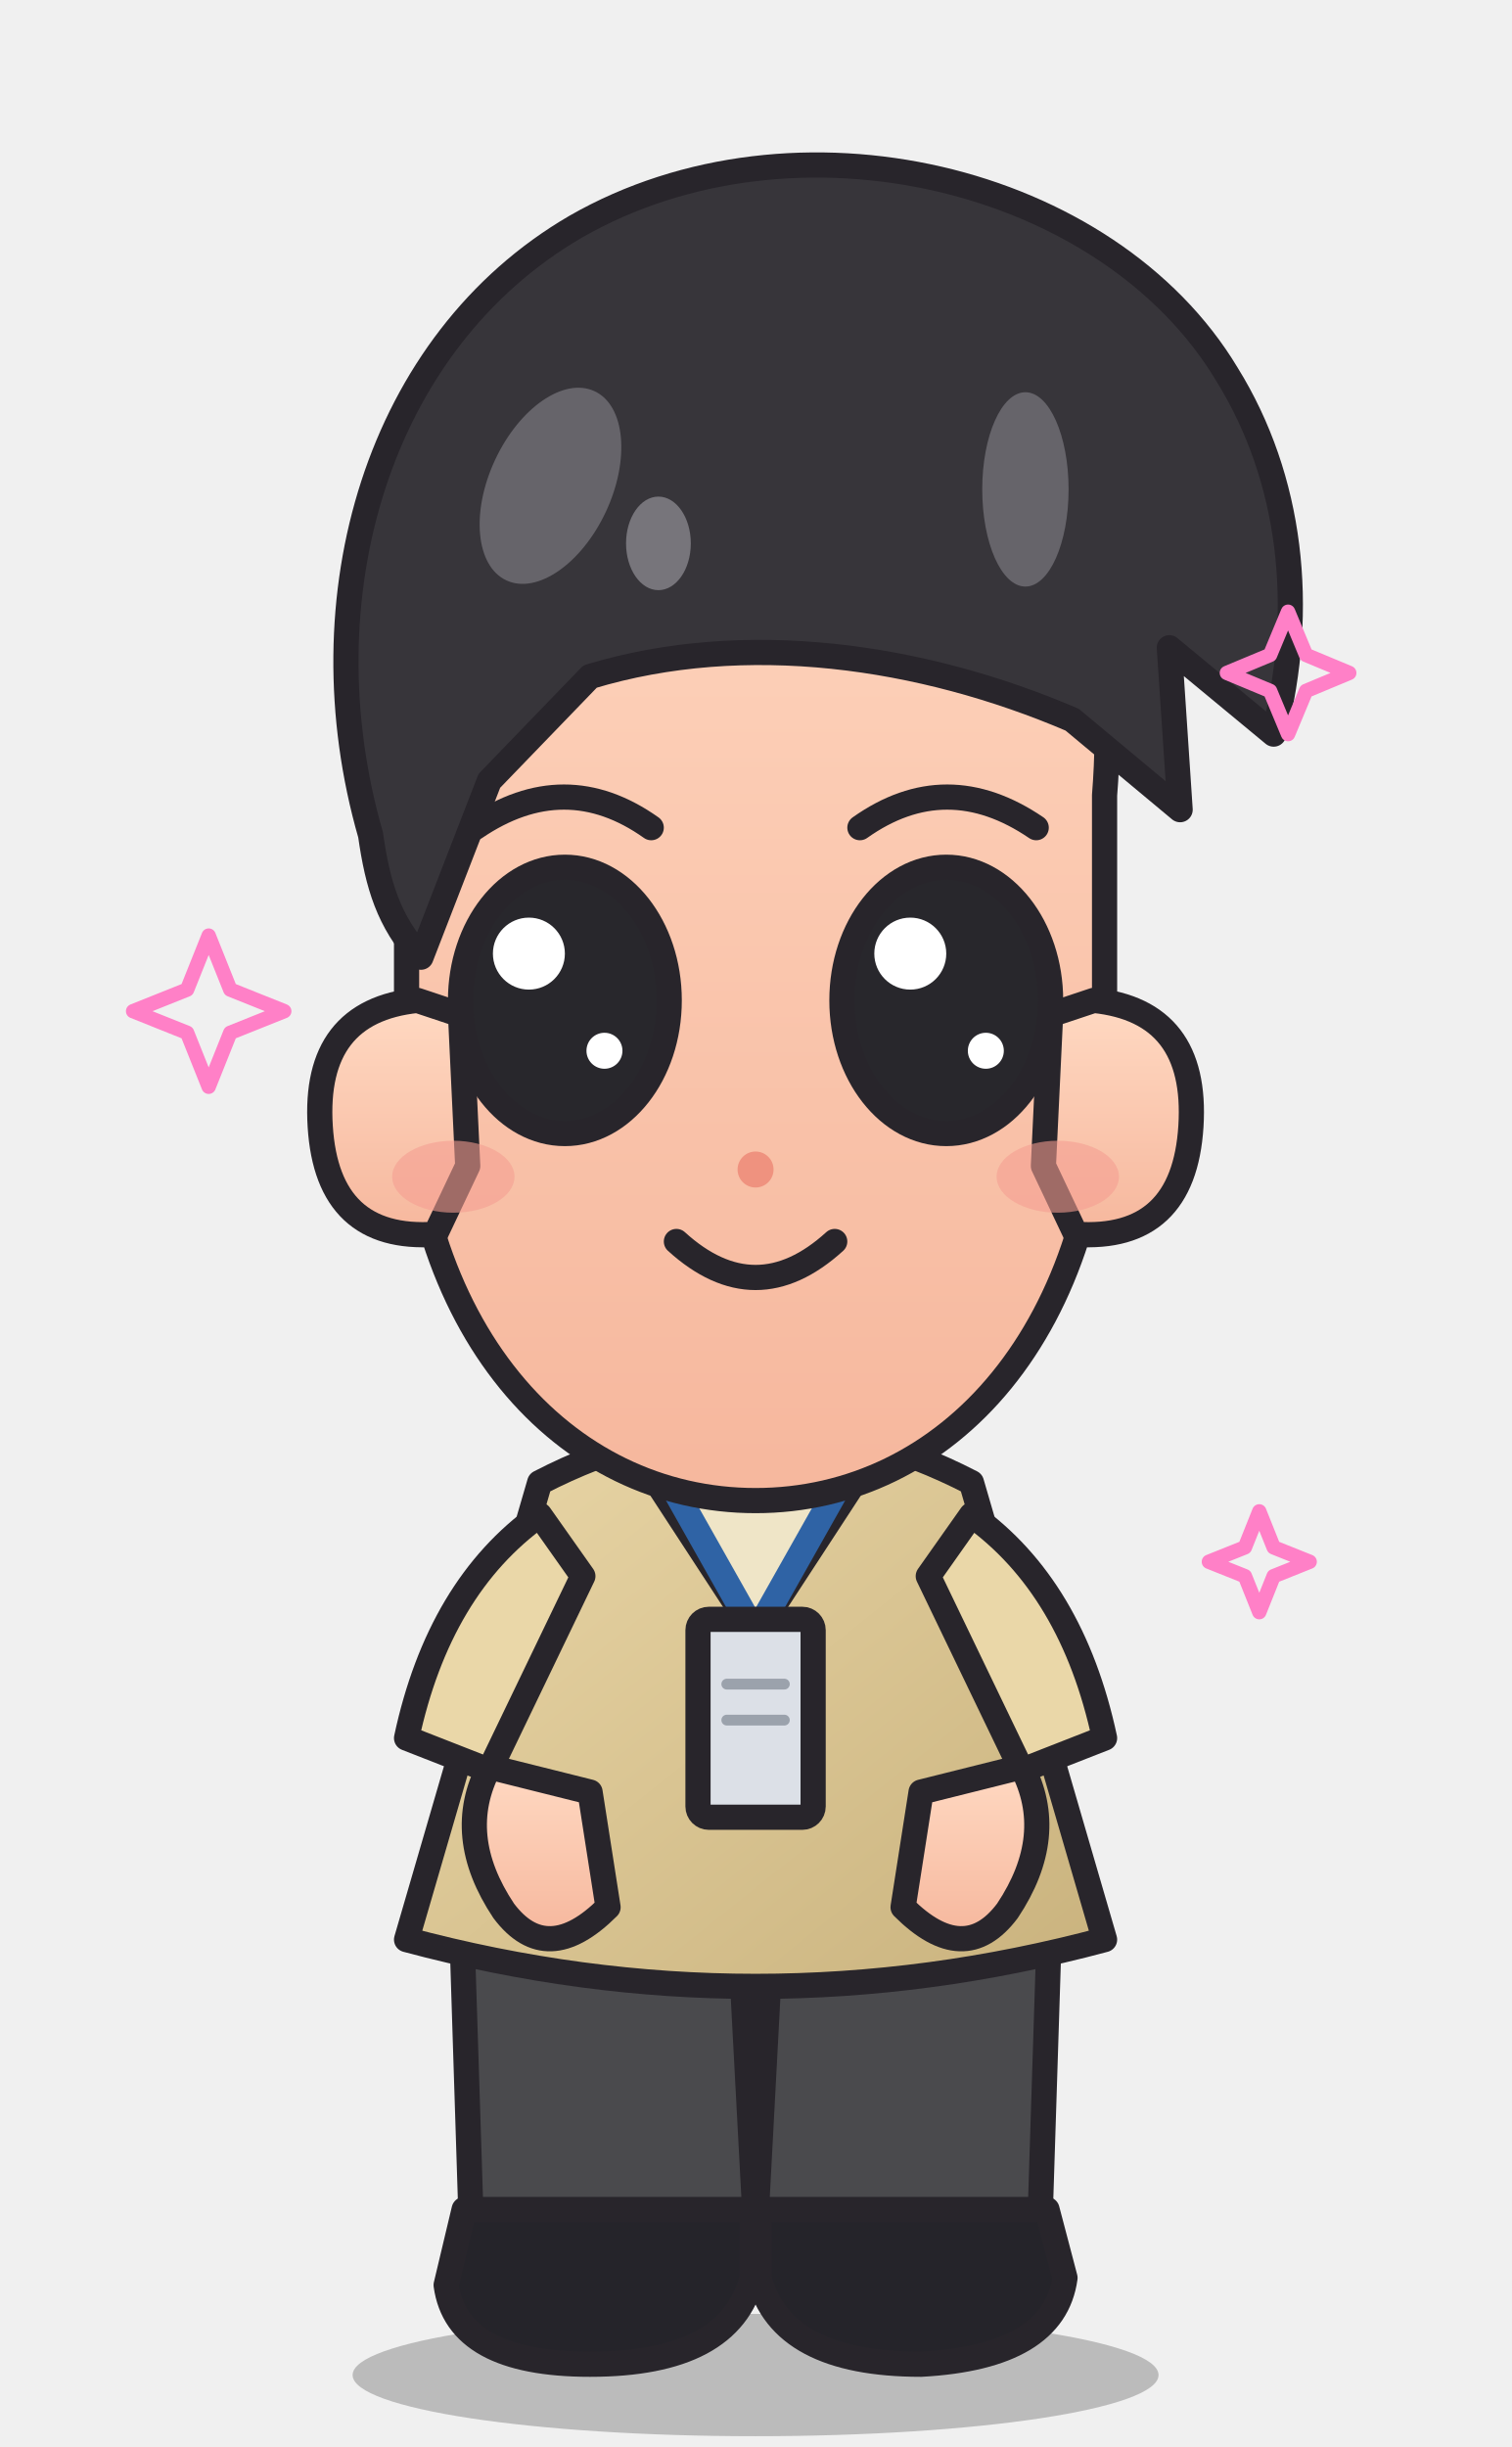
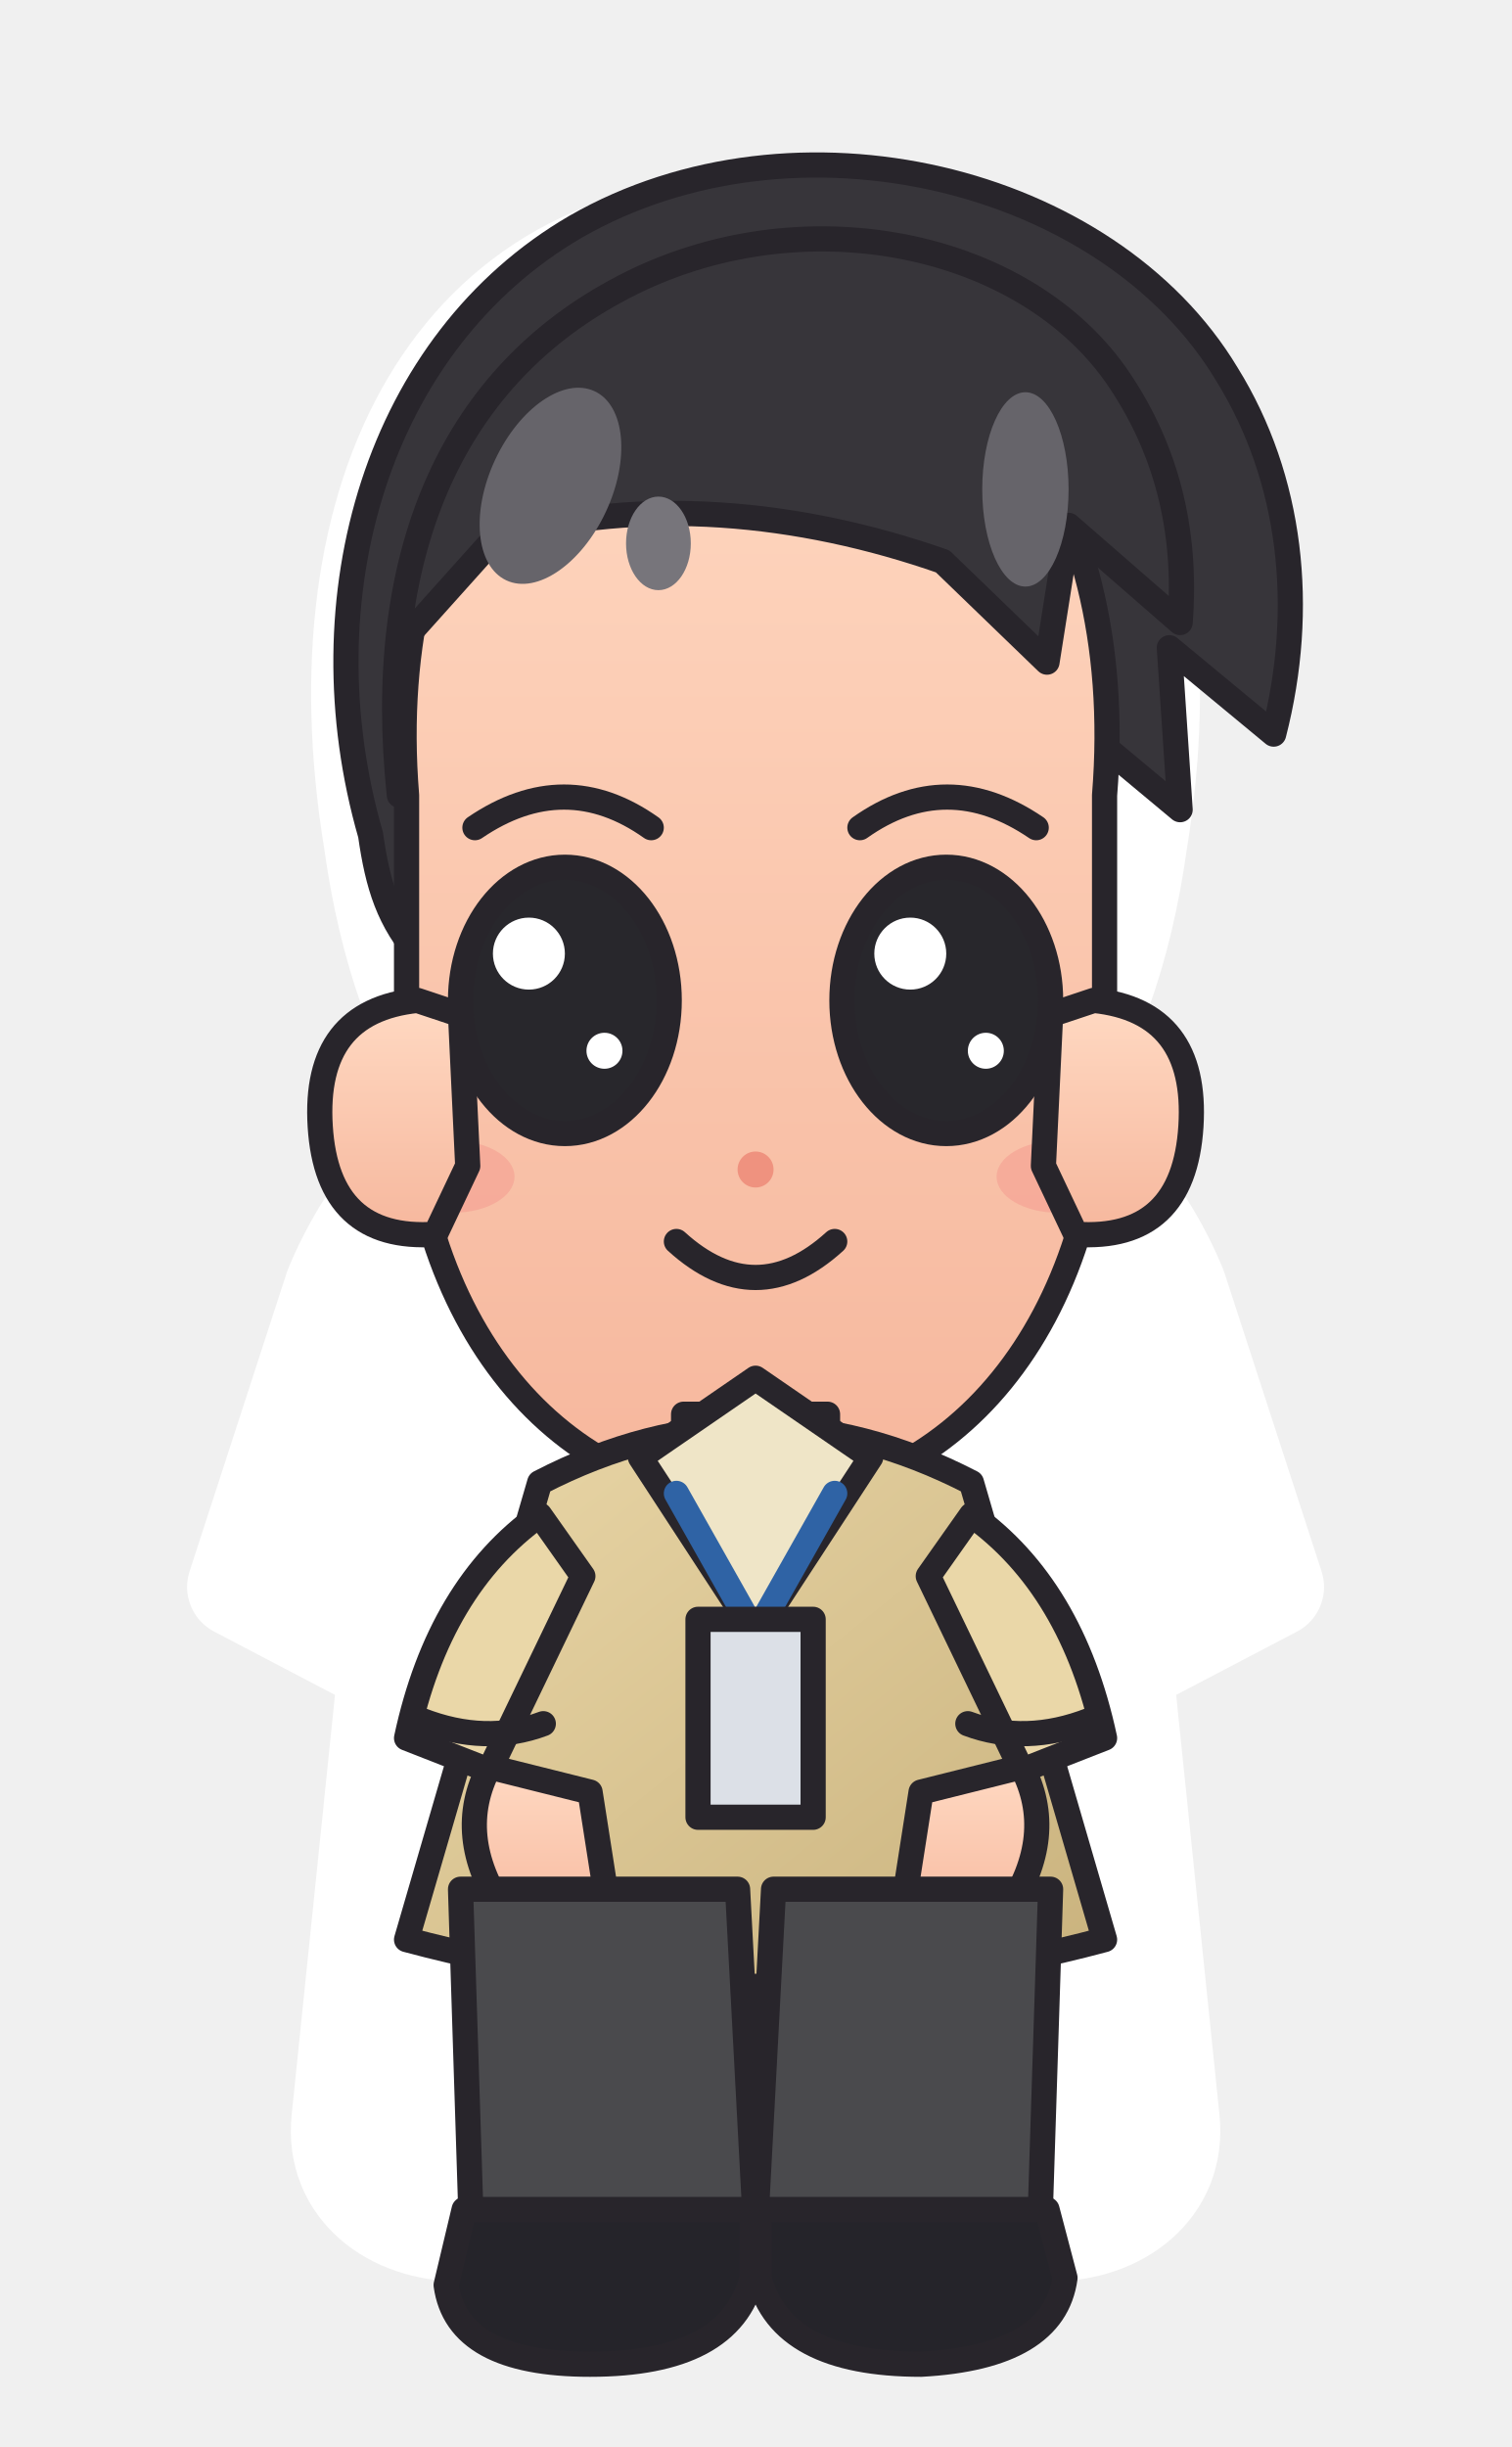
- <svg xmlns="http://www.w3.org/2000/svg" viewBox="0 0 420 680" role="img" aria-label="Animated cute chibi avatar">
+ <svg xmlns="http://www.w3.org/2000/svg" viewBox="0 0 420 680" role="img" aria-label="Cute chibi avatar standing with hands in pockets">
  <defs>
    <linearGradient id="skin" x1="0" y1="0" x2="0" y2="1">
      <stop stop-color="#ffd9c2" />
      <stop offset="1" stop-color="#f6b79d" />
    </linearGradient>
    <linearGradient id="shirt" x1="0" y1="0" x2="1" y2="1">
      <stop stop-color="#ead7a8" />
      <stop offset="1" stop-color="#c9b27d" />
    </linearGradient>
    <style>
- svg{overflow:visible}.body{transform-box:fill-box;transform-origin:center;animation:breathe 3.2s ease-in-out infinite}.head{transform-box:fill-box;transform-origin:50% 70%;animation:head 4.6s ease-in-out infinite}.hair{transform-box:fill-box;transform-origin:50% 80%;animation:hair 4.6s ease-in-out infinite}.eyes{transform-box:fill-box;transform-origin:center;animation:blink 4.8s ease-in-out infinite}.mouth{transform-box:fill-box;transform-origin:center;animation:smile 5s ease-in-out infinite}.armL{transform-box:fill-box;transform-origin:100% 10%;animation:armL 4s ease-in-out infinite}.armR{transform-box:fill-box;transform-origin:0 10%;animation:armR 4s ease-in-out infinite}.badge{transform-box:fill-box;transform-origin:50% 0;animation:badge 3.2s ease-in-out infinite}.spark{transform-box:fill-box;transform-origin:center;animation:spark 2.4s ease-in-out infinite}.spark2{animation-delay:.8s}.spark3{animation-delay:1.6s}@keyframes breathe{0%,100%{transform:translateY(0) scale(1)}50%{transform:translateY(-4px) scale(1.012,.995)}}@keyframes head{0%,100%{transform:rotate(-1deg) translateY(0)}50%{transform:rotate(1.5deg) translateY(-3px)}}@keyframes hair{0%,100%{transform:translateY(0)}50%{transform:translateY(-3px)}}@keyframes blink{0%,43%,47%,100%{transform:scaleY(1)}44%,46%{transform:scaleY(.08)}}@keyframes smile{0%,100%{transform:scaleX(1)}50%{transform:scaleX(1.08)}}@keyframes armL{0%,100%{transform:rotate(0)}50%{transform:rotate(-3deg)}}@keyframes armR{0%,100%{transform:rotate(0)}50%{transform:rotate(3deg)}}@keyframes badge{0%,100%{transform:translateY(0) rotate(0)}50%{transform:translateY(4px) rotate(2deg)}}@keyframes spark{0%,100%{opacity:.25;transform:scale(.8) rotate(0)}50%{opacity:1;transform:scale(1.15) rotate(20deg)}}@media(prefers-reduced-motion:reduce){*{animation:none!important}}
+ svg{overflow:visible}.body{transform-box:fill-box;transform-origin:50% 90%;animation:breathe 3.8s ease-in-out infinite}.head{transform-box:fill-box;transform-origin:50% 90%;animation:headFloat 4.2s ease-in-out infinite}.hair{transform-box:fill-box;transform-origin:50% 100%;animation:hairBob 4.2s ease-in-out infinite}.eyes{transform-box:fill-box;transform-origin:50% 50%;animation:blink 5.2s ease-in-out infinite}.armL,.armR{transform-box:fill-box;animation:armSway 4s ease-in-out infinite}.armL{transform-origin:100% 25%}.armR{transform-origin:0 25%;animation-delay:.3s}.lanyard{transform-box:fill-box;transform-origin:50% 0;animation:lanyardSwing 2.7s ease-in-out infinite}.idcard{transform-box:fill-box;transform-origin:50% 0;animation:cardSwing 2.7s ease-in-out infinite}.faceSmile{transform-box:fill-box;transform-origin:50% 50%;animation:smile 6s ease-in-out infinite}.blush{animation:blush 6s ease-in-out infinite}@keyframes breathe{0%,100%{transform:translateY(0) scaleY(1)}50%{transform:translateY(-3px) scaleY(1.012)}}@keyframes headFloat{0%,100%{transform:rotate(-.5deg) translateY(0)}50%{transform:rotate(.6deg) translateY(-2px)}}@keyframes hairBob{0%,100%{transform:translateY(0) rotate(-.4deg)}50%{transform:translateY(-2px) rotate(.4deg)}}@keyframes blink{0%,42%,46%,100%{transform:scaleY(1)}44%{transform:scaleY(.08)}}@keyframes armSway{0%,100%{transform:rotate(0)}50%{transform:rotate(1.3deg)}}@keyframes lanyardSwing{0%,100%{transform:rotate(-1deg)}50%{transform:rotate(2deg)}}@keyframes cardSwing{0%,100%{transform:rotate(-1deg)}50%{transform:rotate(2deg)}}@keyframes smile{0%,70%,100%{transform:scaleX(1)}75%{transform:scaleX(1.08)}}@keyframes blush{0%,70%,100%{opacity:.58}76%,84%{opacity:.88}}
</style>
  </defs>
-   <g opacity=".22">
-     <ellipse cx="210" cy="660" rx="112" ry="17" fill="#000" />
+   <g class="sticker" stroke="#fff" stroke-width="28" stroke-linejoin="round" stroke-linecap="round" opacity=".98">
+     <path d="M104 234C88 137 127 63 210 63s122 74 106 171c-4 29-13 56-28 76 14 8 30 26 39 48l27 83-42 22 13 126c2 19-14 31-33 31h-42c-16 0-28-9-31-24l-9-47-9 47c-3 15-15 24-31 24h-42c-19 0-35-12-33-31l13-126-42-22 27-83c9-22 25-40 39-48-15-20-24-47-28-76z" fill="#fff" />
  </g>
  <g class="body" stroke="#28252b" stroke-width="7" stroke-linecap="round" stroke-linejoin="round">
+     <g class="head">
+       <path class="hair" fill="#37353a" d="M103 232c-19-66 2-137 57-169 61-35 148-14 181 41 18 29 22 65 13 100l-29-24 3 45-30-25c-42-18-91-25-134-12l-28 29-19 49c-9-10-12-20-14-34z" />
+       <path fill="url(#skin)" d="M113 221c-7-86 40-142 97-142s104 56 97 142v70c0 79-44 126-97 126s-97-47-97-126z" />
+       <path class="hair" fill="#37353a" d="M111 221c-7-66 14-115 60-140 49-27 112-15 139 23 14 20 20 43 18 69l-31-27-6 38-29-28c-40-14-83-18-124-7l-26 29-1 43z" />
+       <ellipse cx="153" cy="135" rx="17" ry="29" fill="#66646a" stroke="none" transform="rotate(25 153 135)" />
+       <ellipse cx="183" cy="151" rx="9" ry="13" fill="#77757b" stroke="none" />
+       <ellipse cx="285" cy="136" rx="12" ry="27" fill="#66646a" stroke="none" />
+       <g class="eyes">
+         <ellipse cx="157" cy="278" rx="29" ry="37" fill="#28272c" />
+         <ellipse cx="263" cy="278" rx="29" ry="37" fill="#28272c" />
+         <circle cx="147" cy="265" r="10" fill="#fff" stroke="none" />
+         <circle cx="253" cy="265" r="10" fill="#fff" stroke="none" />
+         <circle cx="168" cy="292" r="5" fill="#fff" stroke="none" />
+         <circle cx="274" cy="292" r="5" fill="#fff" stroke="none" />
+       </g>
+       <path d="M132 230q25-17 49 0M239 230q24-17 49 0" fill="none" />
+       <circle cx="210" cy="325" r="5" fill="#ef927f" stroke="none" />
+       <path class="faceSmile" d="M188 345q22 20 44 0" fill="none" />
+       <ellipse class="blush" cx="126" cy="327" rx="17" ry="10" fill="#f49d91" stroke="none" opacity=".58" />
+       <ellipse class="blush" cx="294" cy="327" rx="17" ry="10" fill="#f49d91" stroke="none" opacity=".58" />
+       <path fill="url(#skin)" d="M116 278q-29 3-27 35t32 30l9-19-2-42z" />
+       <path fill="url(#skin)" d="M304 278q29 3 27 35t-32 30l-9-19 2-42z" />
+       <path fill="url(#skin)" d="M190 393h40v34h-40z" />
+     </g>
+     <path fill="url(#shirt)" d="M150 412q60-31 120 0l37 127q-97 26-194 0z" />
+     <path fill="#efe5c7" d="M178 405l32 49 32-49-32-22z" />
+     <g class="lanyard">
+       <path d="M188 415l22 39 22-39" fill="none" stroke="#2f63a5" stroke-width="7" />
+       <g class="idcard">
+         <path fill="#dce0e7" d="M194 450h32v55h-32z" />
+       </g>
+     </g>
+     <g class="armL">
+       <path fill="#ead7a8" d="M150 421q-28 20-37 62l23 9 26-54z" />
+       <path d="M117 478q18 7 34 1" fill="none" />
+       <path fill="url(#skin)" d="M136 491q-10 19 4 40 12 16 29-1l-5-32z" />
+     </g>
+     <g class="armR">
+       <path fill="#ead7a8" d="M270 421q28 20 37 62l-23 9-26-54z" />
+       <path d="M303 478q-18 7-34 1" fill="none" />
+       <path fill="url(#skin)" d="M284 491q10 19-4 40-12 16-29-1l5-32z" />
+     </g>
    <path fill="#4a4a4d" d="M128 525h77l5 94h-79z" />
    <path fill="#4a4a4d" d="M215 525h77l-3 94h-79z" />
    <path fill="#25242a" d="M129 614h80v19q-6 24-45 24-37 0-40-22z" />
    <path fill="#25242a" d="M211 614h80l5 19q-3 22-40 24-39 0-45-24z" />
-     <path fill="url(#shirt)" d="M150 412q60-31 120 0l37 127q-97 26-194 0z" />
-     <path fill="#efe5c7" d="M178 405l32 49 32-49-32-22z" />
-     <path d="M188 415l22 39 22-39" fill="none" stroke="#2f63a5" stroke-width="7" />
-     <g class="badge">
-       <rect x="194" y="450" width="32" height="55" rx="3" fill="#dce0e7" />
-       <path d="M202 468h16M202 478h16" stroke="#9ba2ac" stroke-width="3" />
-     </g>
-     <g class="armL">
-       <path fill="#ead7a8" d="M150 421q-28 20-37 62l23 9 26-54z" />
-       <path fill="url(#skin)" d="M136 491q-10 19 4 40 12 16 29-1l-5-32z" />
-     </g>
-     <g class="armR">
-       <path fill="#ead7a8" d="M270 421q28 20 37 62l-23 9-26-54z" />
-       <path fill="url(#skin)" d="M284 491q10 19-4 40-12 16-29-1l5-32z" />
-     </g>
-   </g>
-   <g class="head" stroke="#28252b" stroke-width="7" stroke-linecap="round" stroke-linejoin="round">
-     <path fill="url(#skin)" d="M113 221c-7-86 40-142 97-142s104 56 97 142v70c0 79-44 126-97 126s-97-47-97-126z" />
-     <path fill="url(#skin)" d="M116 278q-29 3-27 35t32 30l9-19-2-42z" />
-     <path fill="url(#skin)" d="M304 278q29 3 27 35t-32 30l-9-19 2-42z" />
-     <g class="eyes">
-       <ellipse cx="157" cy="278" rx="29" ry="37" fill="#28272c" />
-       <ellipse cx="263" cy="278" rx="29" ry="37" fill="#28272c" />
-       <circle cx="147" cy="265" r="10" fill="#fff" stroke="none" />
-       <circle cx="253" cy="265" r="10" fill="#fff" stroke="none" />
-       <circle cx="168" cy="292" r="5" fill="#fff" stroke="none" />
-       <circle cx="274" cy="292" r="5" fill="#fff" stroke="none" />
-     </g>
-     <path d="M132 230q25-17 49 0M239 230q24-17 49 0" fill="none" />
-     <circle cx="210" cy="325" r="5" fill="#ef927f" stroke="none" />
-     <ellipse cx="126" cy="327" rx="17" ry="10" fill="#f49d91" stroke="none" opacity=".58" />
-     <ellipse cx="294" cy="327" rx="17" ry="10" fill="#f49d91" stroke="none" opacity=".58" />
-     <path class="mouth" d="M188 345q22 20 44 0" fill="none" />
-   </g>
-   <g class="hair" fill="#37353a" stroke="#28252b" stroke-width="7" stroke-linecap="round" stroke-linejoin="round">
-     <path d="M103 232c-19-66 2-137 57-169 61-35 148-14 181 41 18 29 22 65 13 100l-29-24 3 45-30-25c-42-18-91-25-134-12l-28 29-19 49c-9-10-12-20-14-34z" />
-     <ellipse cx="153" cy="135" rx="17" ry="29" fill="#66646a" stroke="none" transform="rotate(25 153 135)" />
-     <ellipse cx="183" cy="151" rx="9" ry="13" fill="#77757b" stroke="none" />
-     <ellipse cx="285" cy="136" rx="12" ry="27" fill="#66646a" stroke="none" />
-   </g>
-   <g fill="none" stroke="#ff80c7" stroke-width="4" stroke-linejoin="round">
-     <path class="spark" d="M58 260l6 15 15 6-15 6-6 15-6-15-15-6 15-6z" />
-     <path class="spark spark2" d="M358 170l5 12 12 5-12 5-5 12-5-12-12-5 12-5z" />
-     <path class="spark spark3" d="M350 420l4 10 10 4-10 4-4 10-4-10-10-4 10-4z" />
  </g>
</svg>
